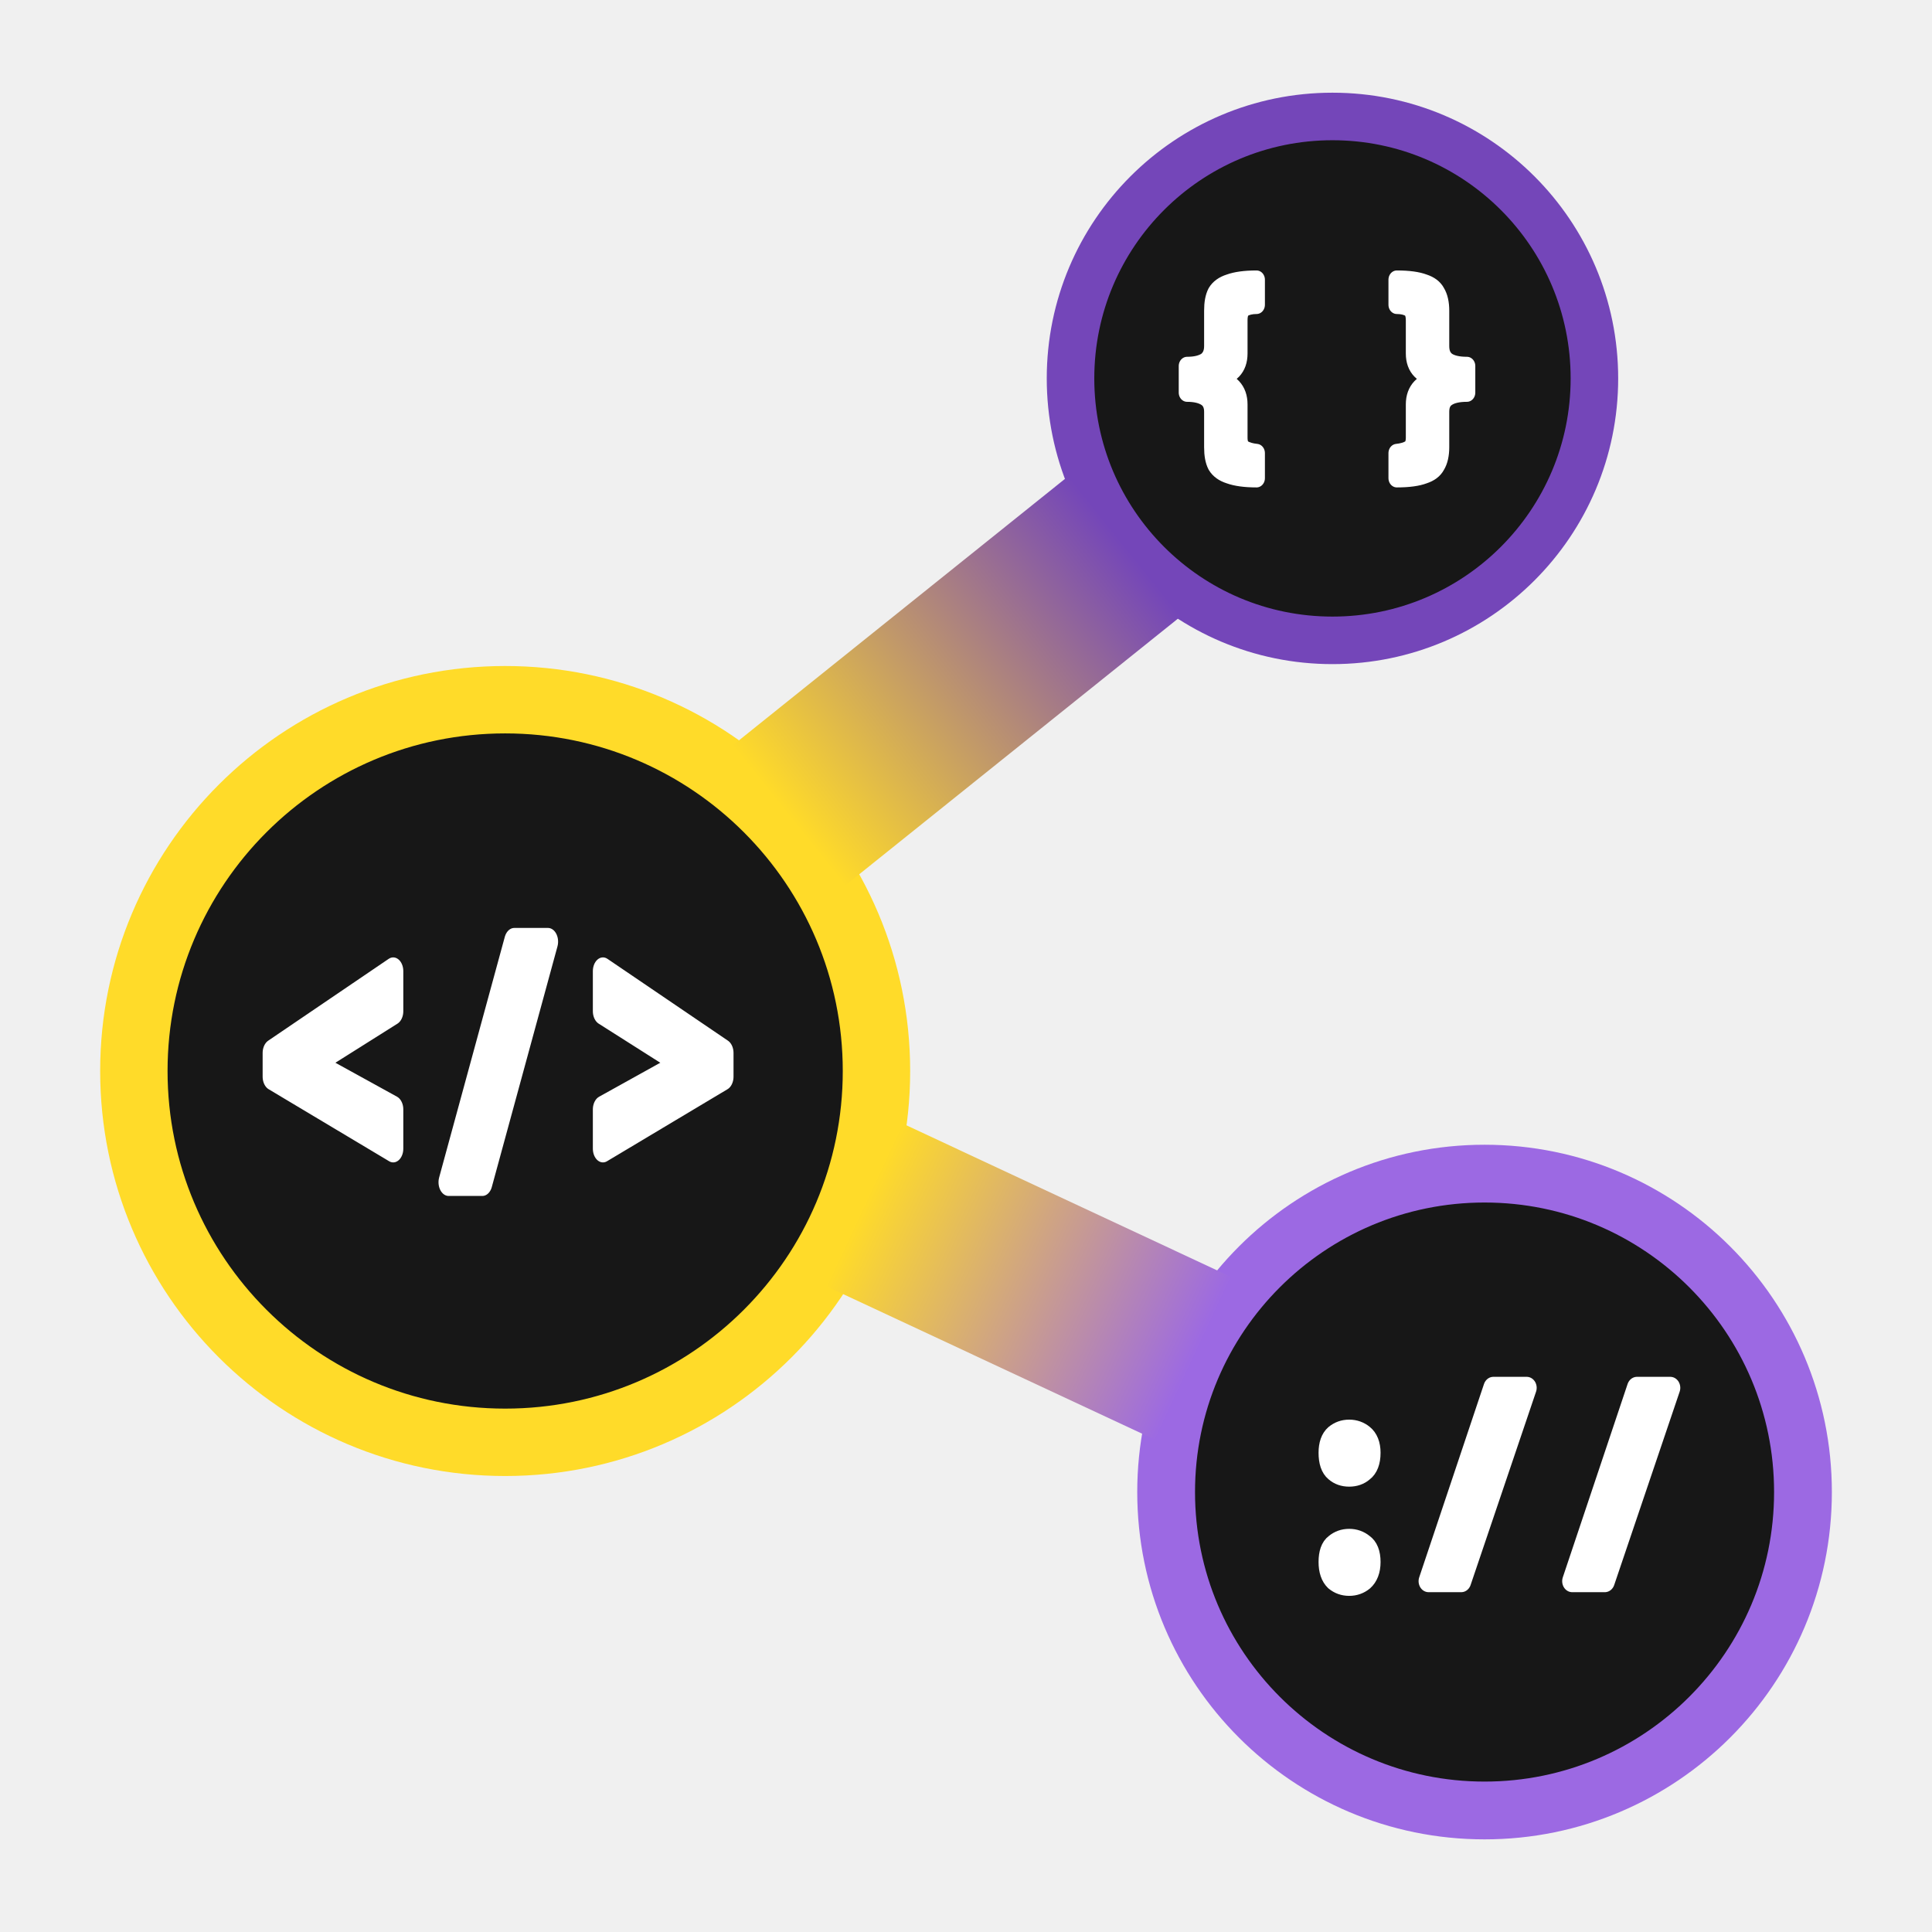
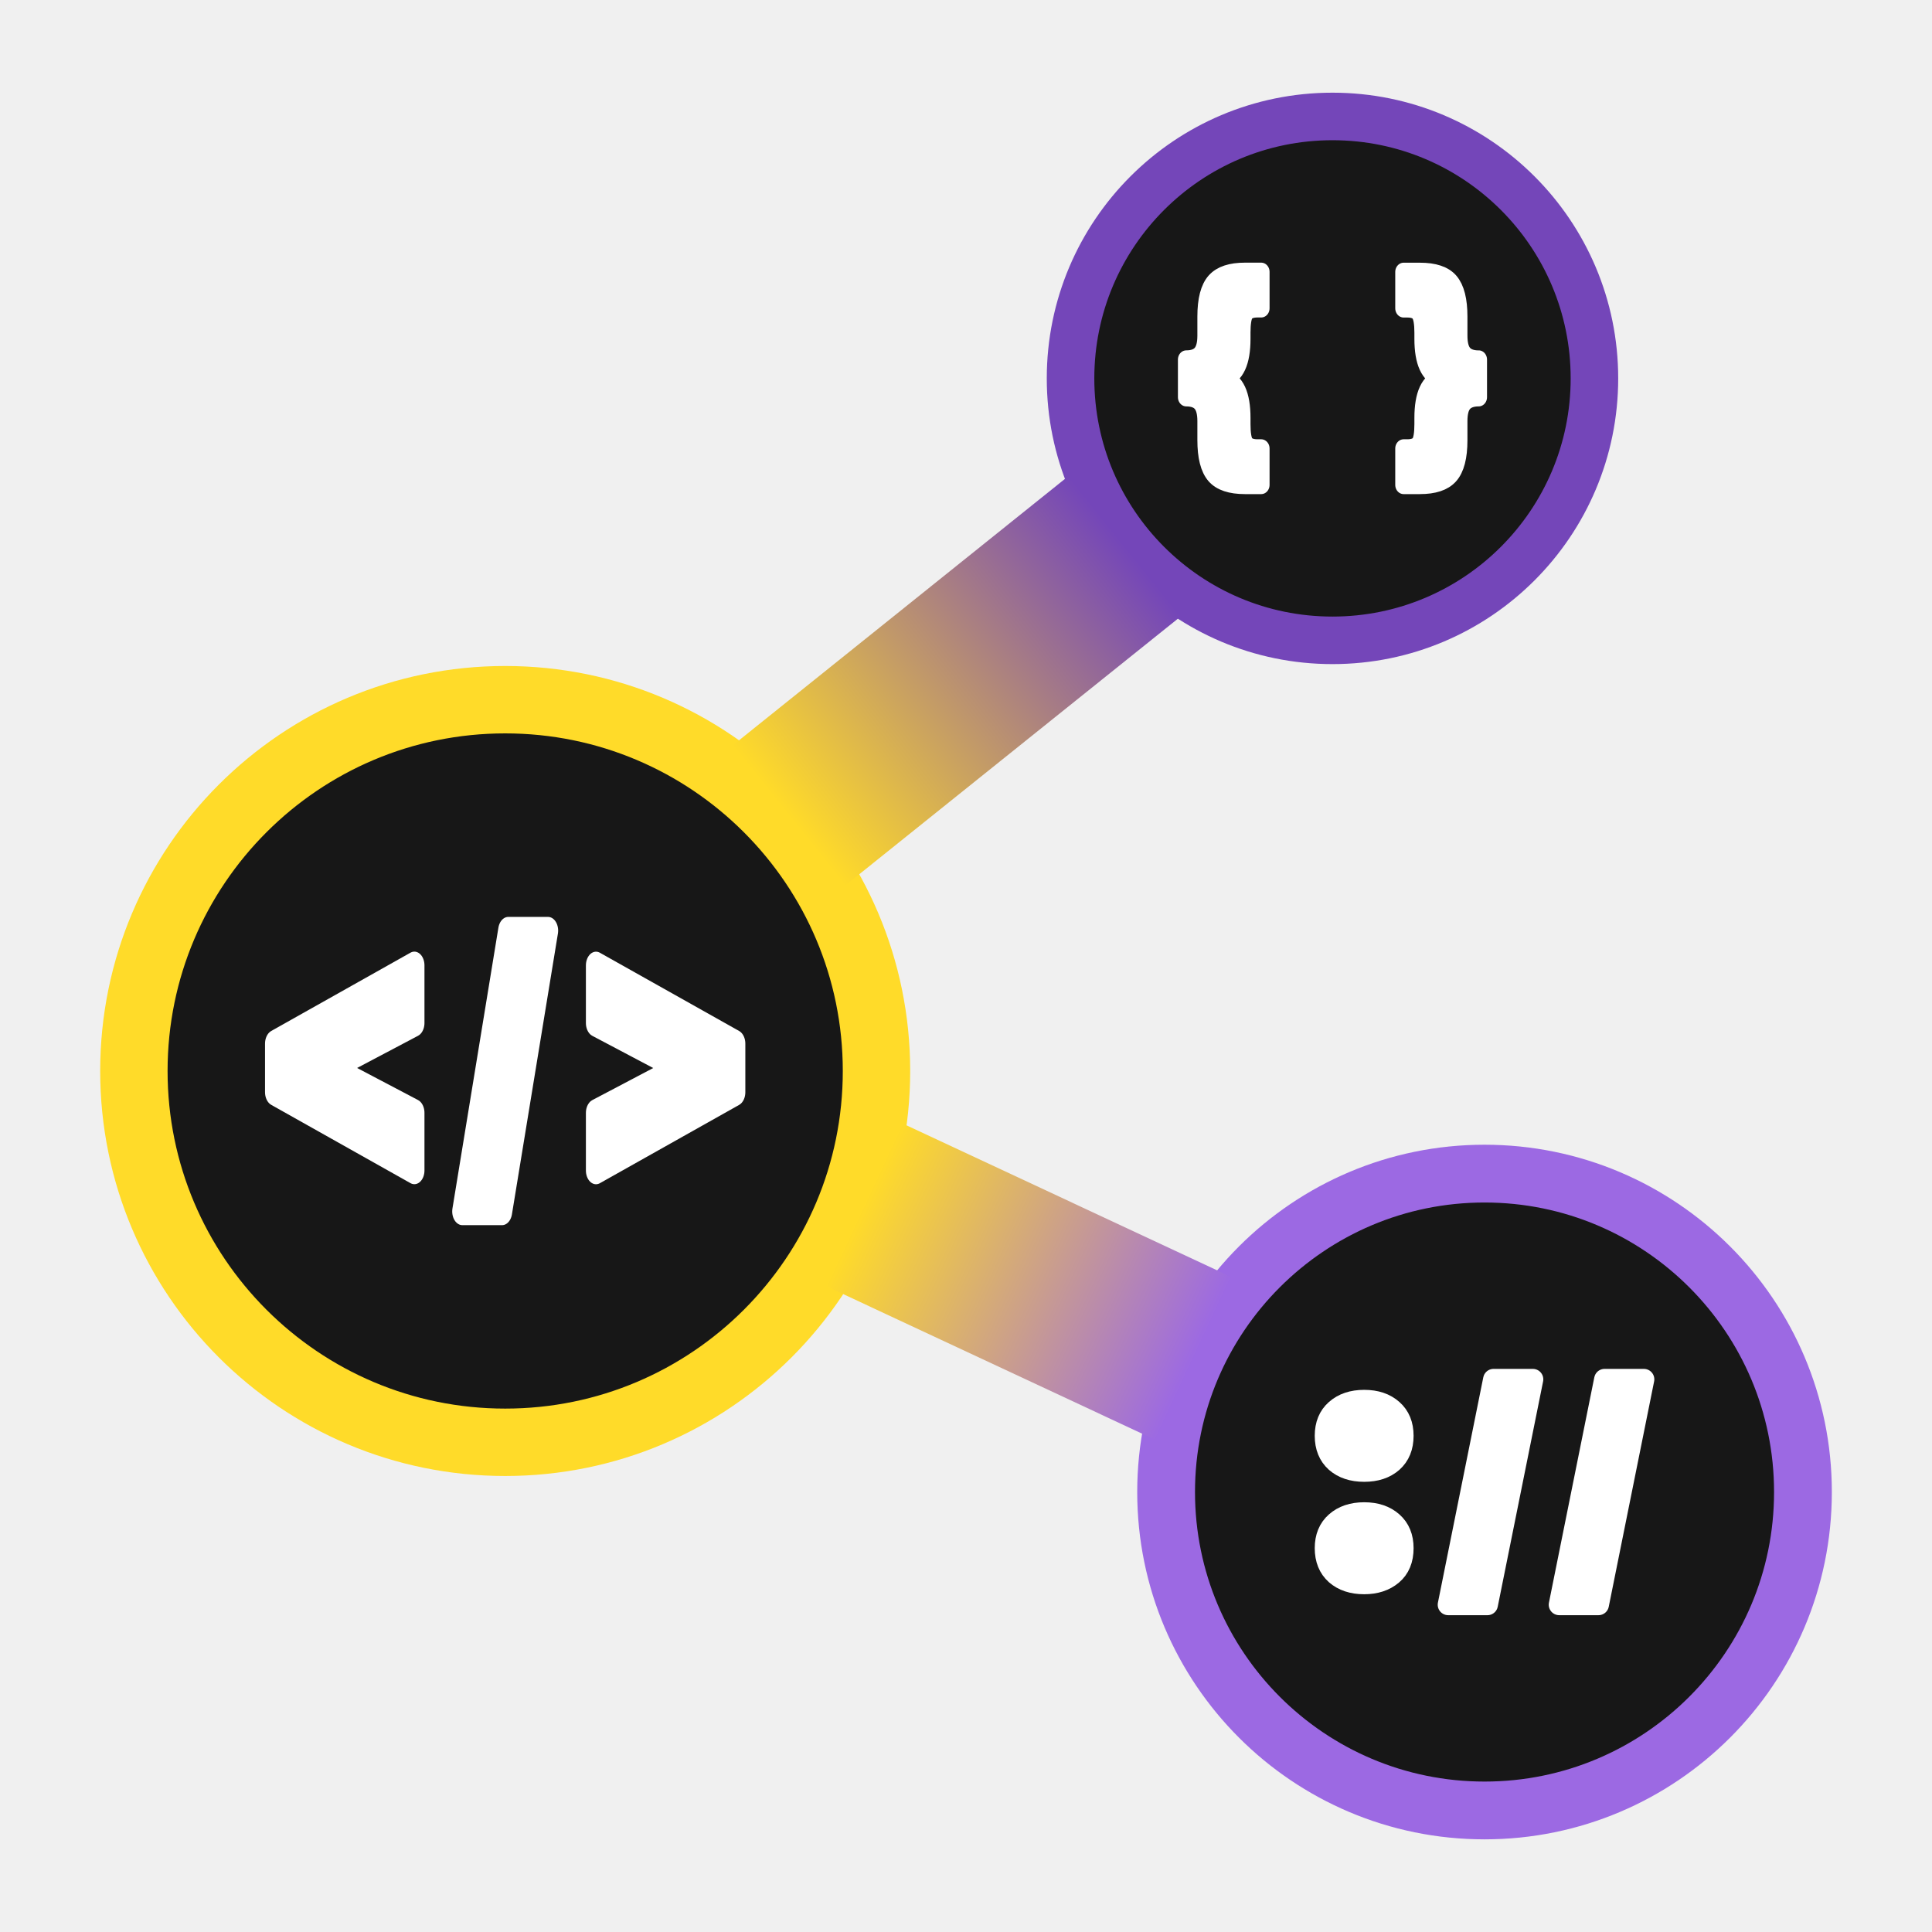
<svg xmlns="http://www.w3.org/2000/svg" xmlns:xlink="http://www.w3.org/1999/xlink" width="43mm" height="43mm" viewBox="0 0 43 43" version="1.1" id="svg5">
  <defs id="defs2">
    <linearGradient id="linearGradient23957">
      <stop style="stop-color:#ffdb29;stop-opacity:1" offset="0" id="stop23953" />
      <stop style="stop-color:#9c69e3;stop-opacity:1" offset="1" id="stop23955" />
    </linearGradient>
    <linearGradient id="linearGradient22207-5">
      <stop style="stop-color:#ffdb29;stop-opacity:1" offset="0" id="stop22203" />
      <stop style="stop-color:#7446b9;stop-opacity:1" offset="1" id="stop22205" />
    </linearGradient>
-     <linearGradient xlink:href="#linearGradient22207-5" id="linearGradient22810" gradientUnits="userSpaceOnUse" x1="89.248" y1="136.183" x2="96.74" y2="130.175" />
-     <linearGradient xlink:href="#linearGradient23957" id="linearGradient23248" gradientUnits="userSpaceOnUse" x1="83.896" y1="127.105" x2="91.253" y2="130.54" gradientTransform="translate(7.022491,17.72751)" />
+     <linearGradient xlink:href="#linearGradient22207-5" id="linearGradient22810" gradientUnits="userSpaceOnUse" x1="89.248" y1="136.183" x2="96.74" y2="130.175" gradientTransform="translate(0.2294805,0.06234807)" />
+     <linearGradient xlink:href="#linearGradient23957" id="linearGradient23248" gradientUnits="userSpaceOnUse" x1="83.896" y1="127.105" x2="91.253" y2="130.54" gradientTransform="translate(7.251972,17.78986)" />
  </defs>
  <g id="layer1" transform="translate(-71.9282,-118.0882)">
-     <g id="g27244" transform="translate(0.2294805,0.06234807)">
-       <circle style="opacity:1;fill:#171717;fill-opacity:1;stroke:#ffdb29;stroke-width:1.5;stroke-linecap:round;stroke-linejoin:round;stroke-miterlimit:4;stroke-dasharray:none;stroke-opacity:1;paint-order:fill markers stroke" id="path846" cx="82.942" cy="141.863" r="8.264" />
-       <text xml:space="preserve" style="font-style:normal;font-variant:normal;font-weight:bold;font-stretch:normal;font-size:6.444px;line-height:1.45;font-family:'Gill Sans Ultra Bold';-inkscape-font-specification:'Gill Sans Ultra Bold,  Bold';letter-spacing:1.109px;word-spacing:0px;writing-mode:lr-tb;fill:#ffffff;fill-opacity:1;stroke:#ffffff;stroke-width:0.524;stroke-linecap:round;stroke-linejoin:round;stroke-miterlimit:4;stroke-dasharray:none;stroke-opacity:1" x="90.363" y="123.833" id="text2380" transform="scale(0.8579553,1.165562)">
-         <tspan id="tspan2378" style="font-style:normal;font-variant:normal;font-weight:bold;font-stretch:normal;font-family:'Gill Sans Ultra Bold';-inkscape-font-specification:'Gill Sans Ultra Bold,  Bold';fill:#ffffff;fill-opacity:1;stroke:#ffffff;stroke-width:0.524;stroke-linecap:round;stroke-linejoin:round;stroke-miterlimit:4;stroke-dasharray:none;stroke-opacity:1" x="90.363" y="123.833">&lt;/&gt;</tspan>
-       </text>
-       <circle style="opacity:1;fill:#171717;fill-opacity:1;stroke:#7446b9;stroke-width:1.058;stroke-linecap:round;stroke-linejoin:round;stroke-miterlimit:4;stroke-dasharray:none;stroke-opacity:1;paint-order:fill markers stroke" id="circle21994" cx="101.355" cy="126.448" r="5.83" />
-       <circle style="opacity:1;fill:#171717;fill-opacity:1;stroke:#9c69e3;stroke-width:1.286;stroke-linecap:round;stroke-linejoin:round;stroke-miterlimit:4;stroke-dasharray:none;stroke-opacity:1;paint-order:fill markers stroke" id="circle22014" cx="104.74" cy="151.234" r="7.087" />
-       <path style="fill:none;stroke:url(#linearGradient22810);stroke-width:4;stroke-linecap:butt;stroke-linejoin:miter;stroke-miterlimit:4;stroke-dasharray:none;stroke-opacity:1" d="m 89.248,136.183 c 2.497,-2.003 4.994,-4.005 7.491,-6.008" id="path22166" />
-       <path style="fill:none;stroke:url(#linearGradient23248);stroke-width:4;stroke-linecap:butt;stroke-linejoin:miter;stroke-miterlimit:4;stroke-dasharray:none;stroke-opacity:1" d="m 90.918,144.833 c 2.453,1.145 4.905,2.29 7.357,3.435" id="path23242" />
-       <text xml:space="preserve" style="font-style:normal;font-variant:normal;font-weight:bold;font-stretch:normal;font-size:4.807px;line-height:1.45;font-family:'Gill Sans Ultra Bold';-inkscape-font-specification:'Gill Sans Ultra Bold,  Bold';letter-spacing:0.827px;word-spacing:0px;writing-mode:lr-tb;fill:#ffffff;fill-opacity:1;stroke:#ffffff;stroke-width:0.391;stroke-linecap:round;stroke-linejoin:round;stroke-miterlimit:4;stroke-dasharray:none;stroke-opacity:1" x="103.055" y="121.652" id="text24505" transform="scale(0.9513897,1.051094)">
-         <tspan id="tspan24503" style="font-style:normal;font-variant:normal;font-weight:bold;font-stretch:normal;font-family:'Gill Sans Ultra Bold';-inkscape-font-specification:'Gill Sans Ultra Bold,  Bold';fill:#ffffff;fill-opacity:1;stroke:#ffffff;stroke-width:0.391;stroke-linecap:round;stroke-linejoin:round;stroke-miterlimit:4;stroke-dasharray:none;stroke-opacity:1" x="103.055" y="121.652">{ }</tspan>
-       </text>
-       <text xml:space="preserve" style="font-style:normal;font-variant:normal;font-weight:bold;font-stretch:normal;font-size:5.736px;line-height:1.45;font-family:'Gill Sans Ultra Bold';-inkscape-font-specification:'Gill Sans Ultra Bold,  Bold';letter-spacing:0.987px;word-spacing:0px;writing-mode:lr-tb;fill:#ffffff;fill-opacity:1;stroke:#ffffff;stroke-width:0.466;stroke-linecap:round;stroke-linejoin:round;stroke-miterlimit:4;stroke-dasharray:none;stroke-opacity:1" x="106.112" y="145.77" id="text25381" transform="scale(0.9513897,1.051094)">
-         <tspan id="tspan25379" style="font-style:normal;font-variant:normal;font-weight:bold;font-stretch:normal;font-family:'Gill Sans Ultra Bold';-inkscape-font-specification:'Gill Sans Ultra Bold,  Bold';fill:#ffffff;fill-opacity:1;stroke:#ffffff;stroke-width:0.466;stroke-linecap:round;stroke-linejoin:round;stroke-miterlimit:4;stroke-dasharray:none;stroke-opacity:1" x="106.112" y="145.77">://</tspan>
-       </text>
+     <circle style="fill:#171717;fill-opacity:1;stroke:#ffdb29;stroke-width:1.5;stroke-linecap:round;stroke-linejoin:round;stroke-miterlimit:4;stroke-dasharray:none;stroke-opacity:1;paint-order:fill markers stroke" id="path846" cx="83.172" cy="141.925" r="8.264" />
+     <g aria-label="&lt;/&gt;" transform="scale(0.8579553,1.165562)" id="text2380" style="font-weight:bold;font-size:6.444px;line-height:1.45;font-family:'Gill Sans Ultra Bold';-inkscape-font-specification:'Gill Sans Ultra Bold,  Bold';letter-spacing:1.109px;word-spacing:0px;fill:#ffffff;stroke:#ffffff;stroke-width:0.524;stroke-linecap:round;stroke-linejoin:round">
+       <path d="m 90.974,121.243 3.612,-1.495 v 1.101 l -2.209,0.859 2.209,0.856 v 1.101 l -3.612,-1.495 z" id="path967" />
+       <path d="m 97.022,119.085 h 1.032 l -1.193,5.362 H 95.83 Z" id="path969" />
+       <path d="m 102.91,121.243 v 0.928 l -3.612,1.495 v -1.101 l 2.209,-0.856 -2.209,-0.859 v -1.101 z" id="path971" />
    </g>
+     <circle style="fill:#171717;fill-opacity:1;stroke:#7446b9;stroke-width:1.058;stroke-linecap:round;stroke-linejoin:round;stroke-miterlimit:4;stroke-dasharray:none;stroke-opacity:1;paint-order:fill markers stroke" id="circle21994" cx="101.585" cy="126.51" r="5.83" />
+     <circle style="fill:#171717;fill-opacity:1;stroke:#9c69e3;stroke-width:1.286;stroke-linecap:round;stroke-linejoin:round;stroke-miterlimit:4;stroke-dasharray:none;stroke-opacity:1;paint-order:fill markers stroke" id="circle22014" cx="104.969" cy="151.296" r="7.087" />
+     <path style="fill:none;stroke:url(#linearGradient22810);stroke-width:4;stroke-linecap:butt;stroke-linejoin:miter;stroke-miterlimit:4;stroke-dasharray:none;stroke-opacity:1" d="m 89.478,136.245 c 2.497,-2.003 4.994,-4.005 7.491,-6.008" id="path22166" />
+     <path style="fill:none;stroke:url(#linearGradient23248);stroke-width:4;stroke-linecap:butt;stroke-linejoin:miter;stroke-miterlimit:4;stroke-dasharray:none;stroke-opacity:1" d="m 91.148,144.895 c 2.453,1.145 4.905,2.29 7.357,3.435" id="path23242" />
+     <g aria-label="{ }" transform="scale(0.9513897,1.051094)" id="text24505" style="font-weight:bold;font-size:4.807px;line-height:1.45;font-family:'Gill Sans Ultra Bold';-inkscape-font-specification:'Gill Sans Ultra Bold,  Bold';letter-spacing:0.827px;word-spacing:0px;fill:#ffffff;stroke:#ffffff;stroke-width:0.391;stroke-linecap:round;stroke-linejoin:round">
+       <path d="m 103.355,120.758 v -0.796 q 0.237,0 0.345,-0.12 0.11,-0.122 0.11,-0.387 v -0.404 q 0,-0.523 0.211,-0.735 0.211,-0.211 0.707,-0.211 h 0.38 v 0.77 h -0.087 q -0.211,0 -0.286,0.106 -0.073,0.106 -0.073,0.413 v 0.129 q 0,0.725 -0.425,0.831 v 0.012 q 0.425,0.106 0.425,0.831 v 0.129 q 0,0.307 0.073,0.413 0.075,0.106 0.286,0.106 h 0.087 v 0.77 h -0.38 q -0.507,0 -0.714,-0.216 -0.204,-0.216 -0.204,-0.73 v -0.404 q 0,-0.263 -0.108,-0.385 -0.108,-0.122 -0.347,-0.122 z" id="path974" />
+       <path d="m 110.195,119.962 v 0.796 q -0.239,0 -0.35,0.122 -0.108,0.12 -0.108,0.385 v 0.404 q 0,0.523 -0.211,0.735 -0.209,0.211 -0.707,0.211 h -0.38 v -0.77 h 0.087 q 0.211,0 0.286,-0.106 0.075,-0.106 0.075,-0.413 v -0.129 q 0,-0.725 0.423,-0.831 v -0.012 q -0.423,-0.106 -0.423,-0.831 v -0.129 q 0,-0.3 -0.075,-0.408 -0.073,-0.11 -0.286,-0.11 h -0.087 v -0.77 h 0.38 q 0.509,0 0.714,0.216 0.204,0.216 0.204,0.73 v 0.404 q 0,0.263 0.108,0.385 0.11,0.122 0.35,0.122 z" id="path976" />
+     </g>
+     <g id="g1133" transform="translate(0,-0.016375)">
+       <path style="font-weight:bold;font-size:5.736px;line-height:1.45;font-family:'Gill Sans Ultra Bold';-inkscape-font-specification:'Gill Sans Ultra Bold,  Bold';letter-spacing:0.987px;word-spacing:0px;fill:#ffffff;stroke:#ffffff;stroke-width:0.466;stroke-linecap:round;stroke-linejoin:round" d="m 101.423,152.562 q 0,-0.368 0.237,-0.577 0.24,-0.212 0.631,-0.212 0.392,0 0.629,0.212 0.237,0.209 0.237,0.577 0,0.383 -0.245,0.589 -0.242,0.203 -0.621,0.203 -0.392,0 -0.631,-0.209 -0.237,-0.212 -0.237,-0.583 z" id="path1111" />
+       <path style="font-weight:bold;font-size:5.736px;line-height:1.45;font-family:'Gill Sans Ultra Bold';-inkscape-font-specification:'Gill Sans Ultra Bold,  Bold';letter-spacing:0.987px;word-spacing:0px;fill:#ffffff;stroke:#ffffff;stroke-width:0.466;stroke-linecap:round;stroke-linejoin:round" d="m 101.423,150.06 q 0,-0.368 0.237,-0.577 0.24,-0.212 0.631,-0.212 0.392,0 0.629,0.212 0.237,0.209 0.237,0.577 0,0.371 -0.237,0.583 -0.237,0.209 -0.629,0.209 -0.392,0 -0.631,-0.209 -0.237,-0.212 -0.237,-0.583 z" id="path979" />
+     </g>
+     <path d="m 105.17,148.788 h 0.874 l -1.01,5.016 h -0.874 z" id="path981" style="font-weight:bold;font-size:5.736px;line-height:1.45;font-family:'Gill Sans Ultra Bold';-inkscape-font-specification:'Gill Sans Ultra Bold,  Bold';letter-spacing:0.987px;word-spacing:0px;fill:#ffffff;stroke:#ffffff;stroke-width:0.466;stroke-linecap:round;stroke-linejoin:round" />
+     <path d="m 107.641,148.788 h 0.874 l -1.01,5.016 h -0.874 z" id="path983" style="font-weight:bold;font-size:5.736px;line-height:1.45;font-family:'Gill Sans Ultra Bold';-inkscape-font-specification:'Gill Sans Ultra Bold,  Bold';letter-spacing:0.987px;word-spacing:0px;fill:#ffffff;stroke:#ffffff;stroke-width:0.466;stroke-linecap:round;stroke-linejoin:round" />
  </g>
</svg>
